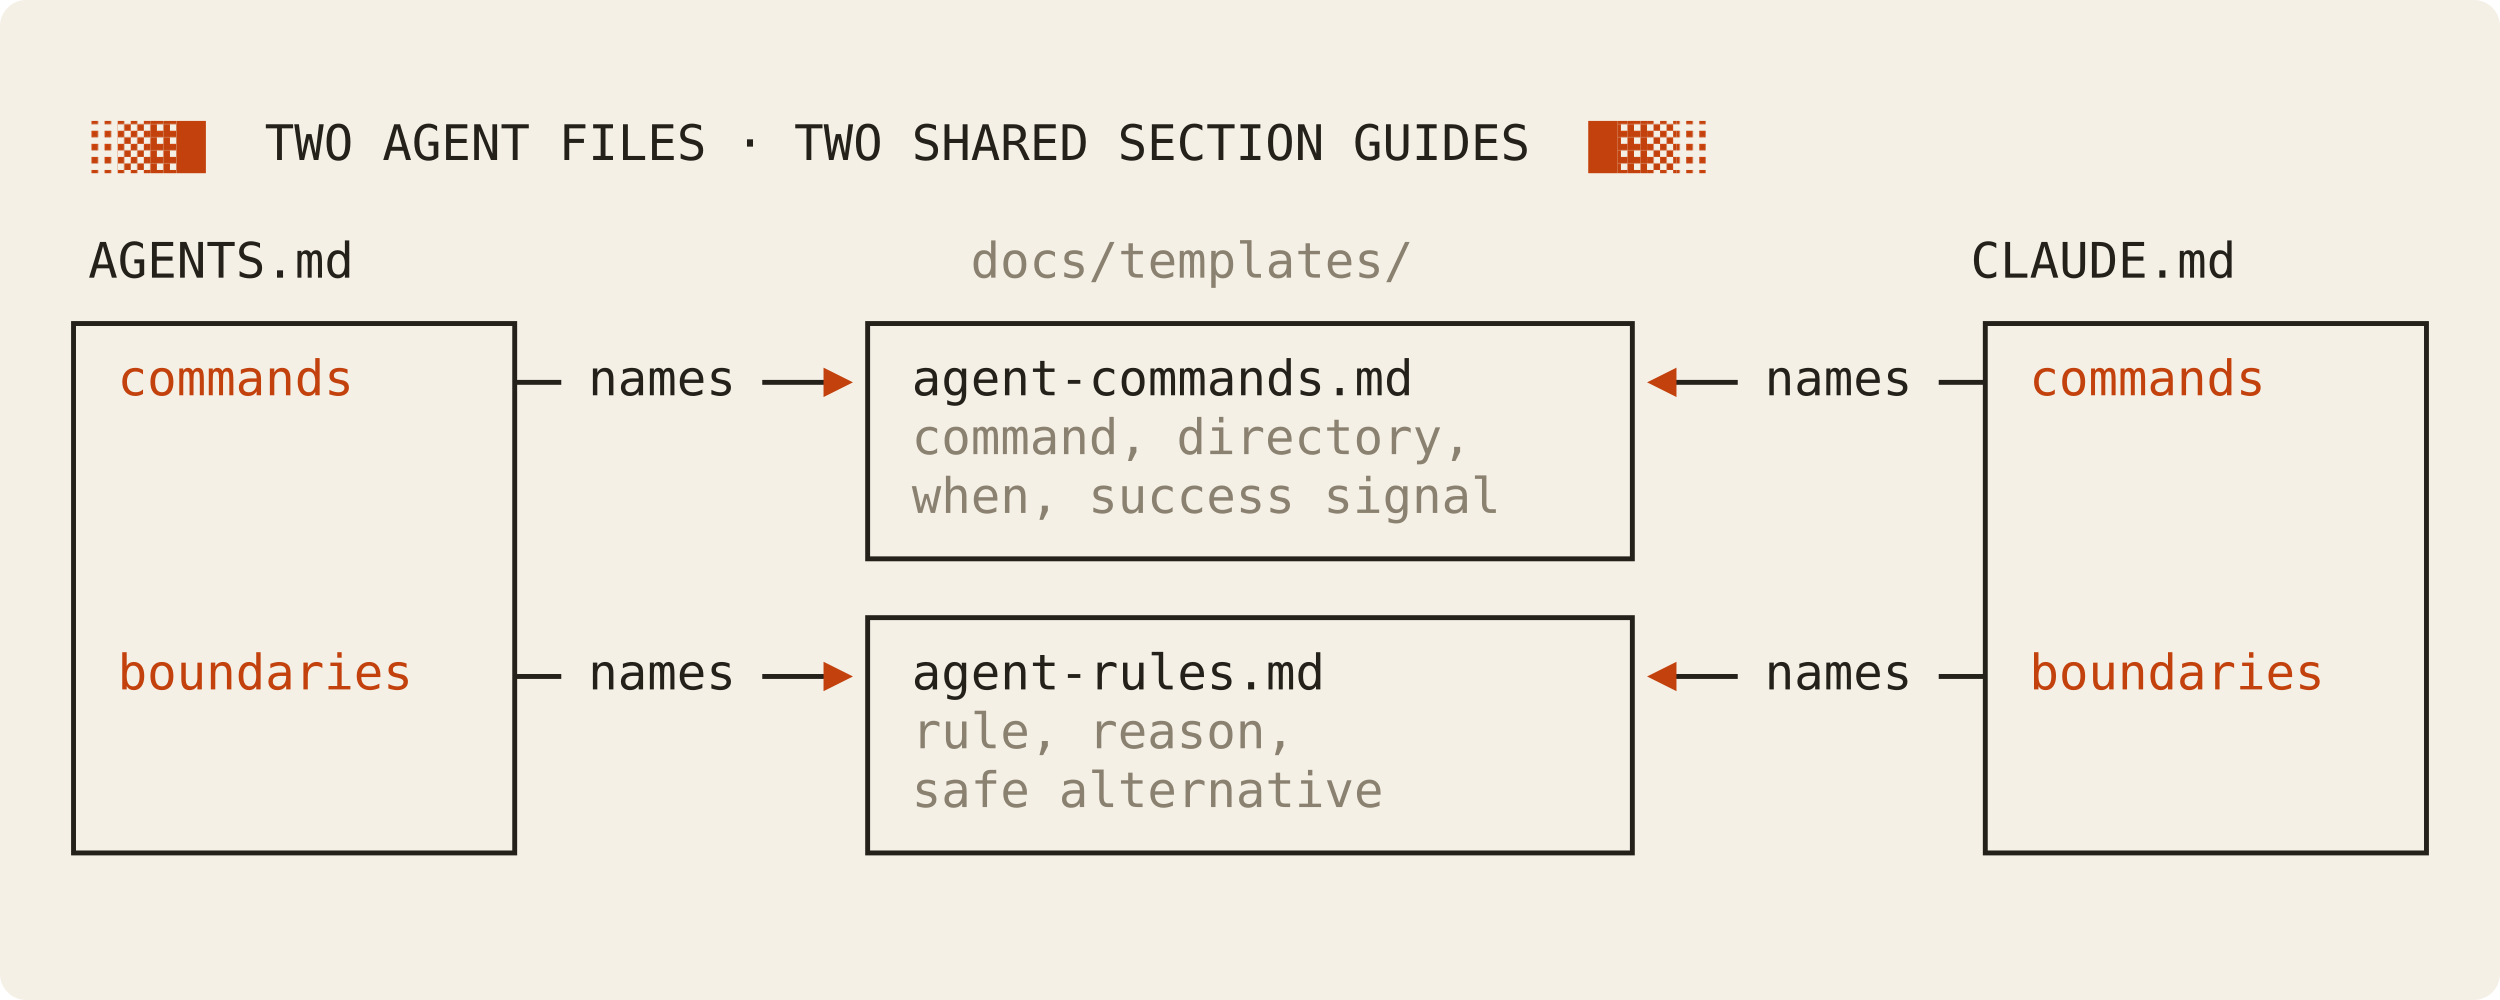
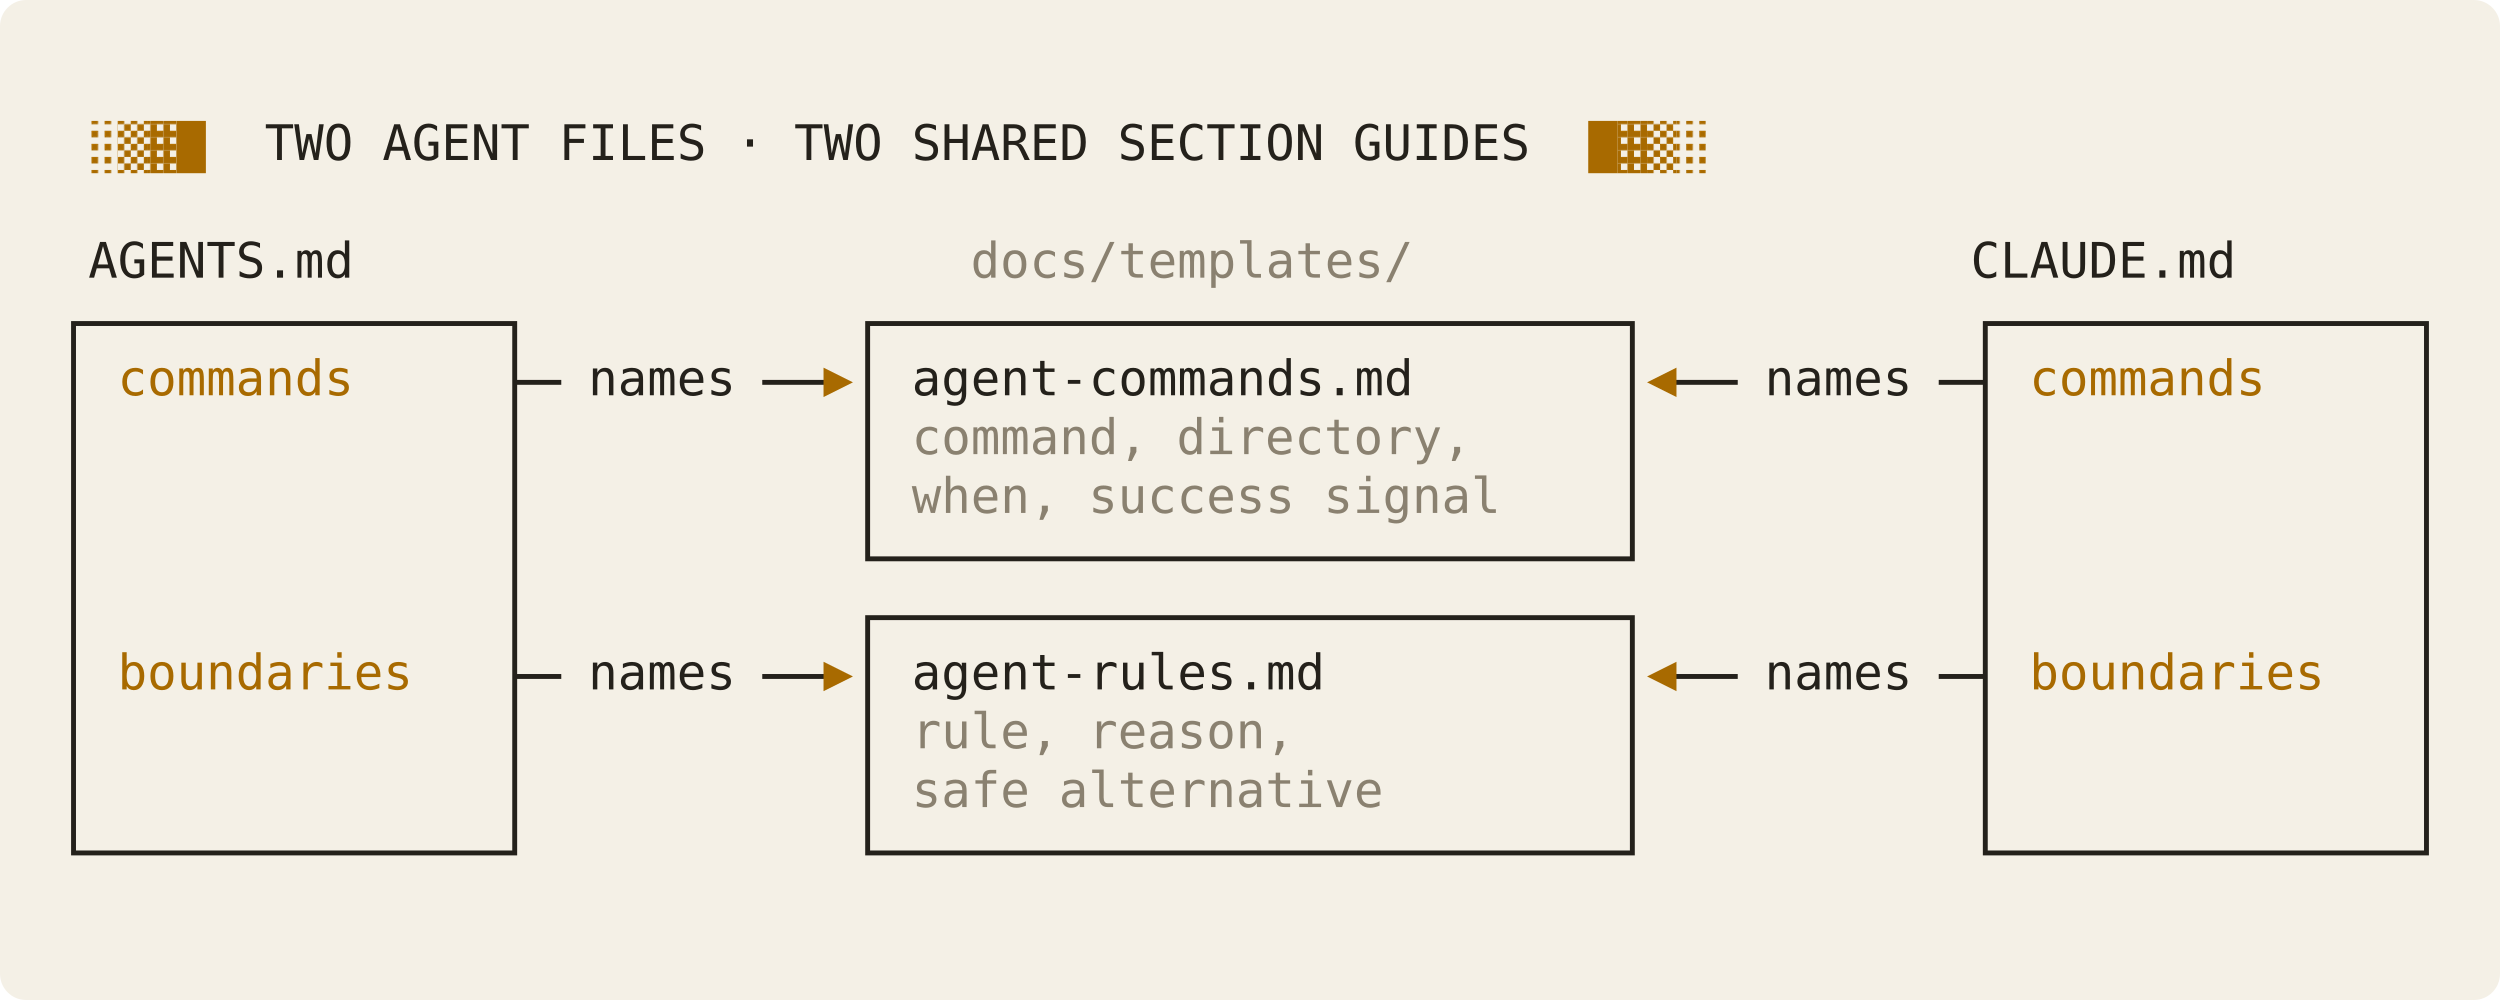
<svg xmlns="http://www.w3.org/2000/svg" width="765" height="306" viewBox="0 0 765 306" role="img" aria-labelledby="title desc">
-   <style>.bg{fill:#f4f0e6}.ink{fill:#24211b}.muted{fill:#8a8170}.accent{fill:#c2410c}.line{stroke:#24211b}.line-muted{stroke:#8a8170}.line-accent{stroke:#c2410c}@media (prefers-color-scheme: dark){.bg{fill:#111111}.ink{fill:#e8e3d4}.muted{fill:#7f7867}.accent{fill:#f59e0b}.line{stroke:#e8e3d4}.line-muted{stroke:#7f7867}.line-accent{stroke:#f59e0b}}.line,.line-muted,.line-accent{stroke-width:1.5;fill:none;stroke-linecap:square}text{font-family:ui-monospace,"SFMono-Regular","JetBrains Mono",Menlo,Consolas,"DejaVu Sans Mono",monospace;font-size:15px;white-space:pre}</style>
+   <style>.bg{fill:#f4f0e6}.ink{fill:#24211b}.muted{fill:#8a8170}.accent{fill:#a86a00}.line{stroke:#24211b}.line-muted{stroke:#8a8170}.line-accent{stroke:#a86a00}@media (prefers-color-scheme: dark){.bg{fill:#0a0a0a}.ink{fill:#e9e4da}.muted{fill:#707070}.accent{fill:#ffc000}.line{stroke:#e9e4da}.line-muted{stroke:#707070}.line-accent{stroke:#ffc000}}.line,.line-muted,.line-accent{stroke-width:1.5;fill:none;stroke-linecap:square}text{font-family:ui-monospace,"SFMono-Regular","JetBrains Mono",Menlo,Consolas,"DejaVu Sans Mono",monospace;font-size:15px;white-space:pre}</style>
  <defs>
    <pattern id="d1-accent" width="4" height="4" patternUnits="userSpaceOnUse">
      <rect x="0" y="0" width="2" height="2" class="accent" />
    </pattern>
    <pattern id="d2-accent" width="4" height="4" patternUnits="userSpaceOnUse">
      <rect x="0" y="0" width="2" height="2" class="accent" />
      <rect x="2" y="2" width="2" height="2" class="accent" />
    </pattern>
    <pattern id="d3-accent" width="4" height="4" patternUnits="userSpaceOnUse">
      <rect x="0" y="0" width="2" height="2" class="accent" />
      <rect x="2" y="0" width="2" height="2" class="accent" />
      <rect x="2" y="2" width="2" height="2" class="accent" />
    </pattern>
    <pattern id="d1-muted" width="4" height="4" patternUnits="userSpaceOnUse">
      <rect x="0" y="0" width="2" height="2" class="muted" />
    </pattern>
    <pattern id="d2-muted" width="4" height="4" patternUnits="userSpaceOnUse">
      <rect x="0" y="0" width="2" height="2" class="muted" />
      <rect x="2" y="2" width="2" height="2" class="muted" />
    </pattern>
    <pattern id="d3-muted" width="4" height="4" patternUnits="userSpaceOnUse">
      <rect x="0" y="0" width="2" height="2" class="muted" />
      <rect x="2" y="0" width="2" height="2" class="muted" />
      <rect x="2" y="2" width="2" height="2" class="muted" />
    </pattern>
    <pattern id="d1-ink" width="4" height="4" patternUnits="userSpaceOnUse">
      <rect x="0" y="0" width="2" height="2" class="ink" />
    </pattern>
    <pattern id="d2-ink" width="4" height="4" patternUnits="userSpaceOnUse">
      <rect x="0" y="0" width="2" height="2" class="ink" />
      <rect x="2" y="2" width="2" height="2" class="ink" />
    </pattern>
    <pattern id="d3-ink" width="4" height="4" patternUnits="userSpaceOnUse">
      <rect x="0" y="0" width="2" height="2" class="ink" />
      <rect x="2" y="0" width="2" height="2" class="ink" />
      <rect x="2" y="2" width="2" height="2" class="ink" />
    </pattern>
  </defs>
  <rect class="bg" width="765" height="306" rx="8" />
  <rect x="27" y="37" width="9" height="16" fill="url(#d1-accent)" />
  <rect x="36" y="37" width="9" height="16" fill="url(#d2-accent)" />
  <rect x="45" y="37" width="9" height="16" fill="url(#d3-accent)" />
  <rect x="54" y="37" width="9" height="16" class="accent" />
  <rect x="486" y="37" width="9" height="16" class="accent" />
  <rect x="495" y="37" width="9" height="16" fill="url(#d3-accent)" />
  <rect x="504" y="37" width="9" height="16" fill="url(#d2-accent)" />
  <rect x="513" y="37" width="9" height="16" fill="url(#d1-accent)" />
  <path class="line" d="M22.5 99L27 99M22.5 99L22.5 108M31.5 99L36 99M31.5 99L27 99M40.5 99L45 99M40.5 99L36 99M49.5 99L54 99M49.5 99L45 99M58.5 99L63 99M58.5 99L54 99M67.5 99L72 99M67.5 99L63 99M76.5 99L81 99M76.5 99L72 99M85.5 99L90 99M85.5 99L81 99M94.5 99L99 99M94.5 99L90 99M103.5 99L108 99M103.5 99L99 99M112.5 99L117 99M112.5 99L108 99M121.5 99L126 99M121.5 99L117 99M130.5 99L135 99M130.5 99L126 99M139.5 99L144 99M139.5 99L135 99M148.5 99L153 99M148.5 99L144 99M157.5 99L153 99M157.5 99L157.5 108M265.5 99L270 99M265.5 99L265.5 108M274.5 99L279 99M274.5 99L270 99M283.5 99L288 99M283.5 99L279 99M292.5 99L297 99M292.5 99L288 99M301.5 99L306 99M301.5 99L297 99M310.5 99L315 99M310.5 99L306 99M319.5 99L324 99M319.5 99L315 99M328.5 99L333 99M328.5 99L324 99M337.5 99L342 99M337.5 99L333 99M346.5 99L351 99M346.5 99L342 99M355.5 99L360 99M355.5 99L351 99M364.5 99L369 99M364.5 99L360 99M373.5 99L378 99M373.5 99L369 99M382.5 99L387 99M382.5 99L378 99M391.5 99L396 99M391.5 99L387 99M400.5 99L405 99M400.5 99L396 99M409.5 99L414 99M409.5 99L405 99M418.5 99L423 99M418.5 99L414 99M427.5 99L432 99M427.5 99L423 99M436.5 99L441 99M436.5 99L432 99M445.5 99L450 99M445.5 99L441 99M454.5 99L459 99M454.5 99L450 99M463.5 99L468 99M463.5 99L459 99M472.5 99L477 99M472.5 99L468 99M481.5 99L486 99M481.5 99L477 99M490.5 99L495 99M490.5 99L486 99M499.5 99L495 99M499.5 99L499.5 108M607.5 99L612 99M607.5 99L607.5 108M616.5 99L621 99M616.5 99L612 99M625.5 99L630 99M625.5 99L621 99M634.5 99L639 99M634.5 99L630 99M643.5 99L648 99M643.5 99L639 99M652.5 99L657 99M652.5 99L648 99M661.5 99L666 99M661.5 99L657 99M670.5 99L675 99M670.5 99L666 99M679.5 99L684 99M679.5 99L675 99M688.5 99L693 99M688.5 99L684 99M697.5 99L702 99M697.5 99L693 99M706.5 99L711 99M706.5 99L702 99M715.5 99L720 99M715.5 99L711 99M724.5 99L729 99M724.5 99L720 99M733.5 99L738 99M733.5 99L729 99M742.5 99L738 99M742.5 99L742.5 108M22.5 117L22.5 108M22.5 117L22.5 126M157.5 117L157.5 108M157.5 117L162 117M157.5 117L157.5 126M166.5 117L171 117M166.5 117L162 117M238.5 117L243 117M238.5 117L234 117M247.5 117L252 117M247.5 117L243 117M265.5 117L265.5 108M265.5 117L265.5 126M499.5 117L499.5 108M499.5 117L499.5 126M517.5 117L522 117M517.5 117L513 117M526.5 117L531 117M526.5 117L522 117M598.5 117L603 117M598.5 117L594 117M607.5 117L607.5 108M607.5 117L603 117M607.5 117L607.5 126M742.5 117L742.5 108M742.5 117L742.5 126M22.5 135L22.5 126M22.5 135L22.5 144M157.5 135L157.5 126M157.5 135L157.5 144M265.5 135L265.5 126M265.5 135L265.5 144M499.5 135L499.5 126M499.5 135L499.5 144M607.5 135L607.5 126M607.5 135L607.5 144M742.5 135L742.5 126M742.5 135L742.5 144M22.5 153L22.5 144M22.5 153L22.5 162M157.5 153L157.5 144M157.5 153L157.5 162M265.5 153L265.5 144M265.5 153L265.5 162M499.5 153L499.5 144M499.5 153L499.5 162M607.5 153L607.5 144M607.5 153L607.5 162M742.5 153L742.5 144M742.5 153L742.5 162M22.5 171L22.5 162M22.5 171L22.5 180M157.5 171L157.5 162M157.5 171L157.5 180M265.5 171L265.5 162M265.5 171L270 171M274.5 171L279 171M274.5 171L270 171M283.5 171L288 171M283.5 171L279 171M292.5 171L297 171M292.5 171L288 171M301.5 171L306 171M301.5 171L297 171M310.5 171L315 171M310.5 171L306 171M319.5 171L324 171M319.5 171L315 171M328.5 171L333 171M328.5 171L324 171M337.5 171L342 171M337.5 171L333 171M346.5 171L351 171M346.5 171L342 171M355.5 171L360 171M355.5 171L351 171M364.5 171L369 171M364.5 171L360 171M373.5 171L378 171M373.5 171L369 171M382.5 171L387 171M382.5 171L378 171M391.5 171L396 171M391.5 171L387 171M400.5 171L405 171M400.5 171L396 171M409.5 171L414 171M409.5 171L405 171M418.5 171L423 171M418.5 171L414 171M427.5 171L432 171M427.5 171L423 171M436.5 171L441 171M436.5 171L432 171M445.5 171L450 171M445.5 171L441 171M454.5 171L459 171M454.5 171L450 171M463.5 171L468 171M463.5 171L459 171M472.5 171L477 171M472.5 171L468 171M481.5 171L486 171M481.5 171L477 171M490.5 171L495 171M490.5 171L486 171M499.5 171L499.5 162M499.5 171L495 171M607.5 171L607.5 162M607.5 171L607.5 180M742.5 171L742.5 162M742.5 171L742.5 180M22.5 189L22.5 180M22.5 189L22.5 198M157.5 189L157.5 180M157.5 189L157.5 198M265.5 189L270 189M265.5 189L265.5 198M274.5 189L279 189M274.5 189L270 189M283.5 189L288 189M283.5 189L279 189M292.5 189L297 189M292.5 189L288 189M301.5 189L306 189M301.5 189L297 189M310.5 189L315 189M310.5 189L306 189M319.5 189L324 189M319.5 189L315 189M328.5 189L333 189M328.5 189L324 189M337.5 189L342 189M337.5 189L333 189M346.5 189L351 189M346.5 189L342 189M355.5 189L360 189M355.5 189L351 189M364.5 189L369 189M364.5 189L360 189M373.5 189L378 189M373.5 189L369 189M382.5 189L387 189M382.5 189L378 189M391.5 189L396 189M391.5 189L387 189M400.5 189L405 189M400.5 189L396 189M409.5 189L414 189M409.5 189L405 189M418.5 189L423 189M418.5 189L414 189M427.5 189L432 189M427.5 189L423 189M436.5 189L441 189M436.5 189L432 189M445.5 189L450 189M445.5 189L441 189M454.5 189L459 189M454.5 189L450 189M463.5 189L468 189M463.5 189L459 189M472.5 189L477 189M472.5 189L468 189M481.5 189L486 189M481.5 189L477 189M490.5 189L495 189M490.5 189L486 189M499.5 189L495 189M499.5 189L499.5 198M607.5 189L607.5 180M607.5 189L607.5 198M742.5 189L742.5 180M742.5 189L742.5 198M22.5 207L22.5 198M22.5 207L22.5 216M157.5 207L157.5 198M157.5 207L162 207M157.5 207L157.5 216M166.5 207L171 207M166.5 207L162 207M238.5 207L243 207M238.5 207L234 207M247.5 207L252 207M247.5 207L243 207M265.5 207L265.5 198M265.5 207L265.5 216M499.5 207L499.5 198M499.5 207L499.5 216M517.5 207L522 207M517.5 207L513 207M526.5 207L531 207M526.5 207L522 207M598.5 207L603 207M598.5 207L594 207M607.5 207L607.5 198M607.5 207L603 207M607.5 207L607.5 216M742.5 207L742.5 198M742.5 207L742.5 216M22.5 225L22.5 216M22.5 225L22.5 234M157.5 225L157.5 216M157.5 225L157.5 234M265.5 225L265.5 216M265.5 225L265.5 234M499.5 225L499.5 216M499.5 225L499.5 234M607.5 225L607.5 216M607.5 225L607.5 234M742.5 225L742.5 216M742.5 225L742.5 234M22.5 243L22.5 234M22.5 243L22.5 252M157.5 243L157.5 234M157.5 243L157.5 252M265.5 243L265.5 234M265.5 243L265.5 252M499.5 243L499.5 234M499.5 243L499.5 252M607.5 243L607.5 234M607.5 243L607.5 252M742.5 243L742.5 234M742.5 243L742.5 252M22.5 261L22.5 252M22.5 261L27 261M31.5 261L36 261M31.5 261L27 261M40.5 261L45 261M40.5 261L36 261M49.5 261L54 261M49.5 261L45 261M58.5 261L63 261M58.5 261L54 261M67.5 261L72 261M67.5 261L63 261M76.5 261L81 261M76.5 261L72 261M85.5 261L90 261M85.5 261L81 261M94.5 261L99 261M94.5 261L90 261M103.5 261L108 261M103.5 261L99 261M112.5 261L117 261M112.5 261L108 261M121.5 261L126 261M121.5 261L117 261M130.5 261L135 261M130.5 261L126 261M139.5 261L144 261M139.5 261L135 261M148.5 261L153 261M148.5 261L144 261M157.5 261L157.5 252M157.5 261L153 261M265.5 261L265.5 252M265.5 261L270 261M274.5 261L279 261M274.5 261L270 261M283.5 261L288 261M283.5 261L279 261M292.5 261L297 261M292.5 261L288 261M301.5 261L306 261M301.5 261L297 261M310.5 261L315 261M310.5 261L306 261M319.5 261L324 261M319.5 261L315 261M328.5 261L333 261M328.5 261L324 261M337.5 261L342 261M337.5 261L333 261M346.5 261L351 261M346.5 261L342 261M355.5 261L360 261M355.5 261L351 261M364.5 261L369 261M364.5 261L360 261M373.5 261L378 261M373.5 261L369 261M382.5 261L387 261M382.5 261L378 261M391.5 261L396 261M391.5 261L387 261M400.5 261L405 261M400.5 261L396 261M409.5 261L414 261M409.5 261L405 261M418.5 261L423 261M418.5 261L414 261M427.5 261L432 261M427.5 261L423 261M436.5 261L441 261M436.5 261L432 261M445.5 261L450 261M445.5 261L441 261M454.5 261L459 261M454.5 261L450 261M463.5 261L468 261M463.5 261L459 261M472.5 261L477 261M472.5 261L468 261M481.5 261L486 261M481.5 261L477 261M490.5 261L495 261M490.5 261L486 261M499.5 261L499.5 252M499.5 261L495 261M607.5 261L607.5 252M607.5 261L612 261M616.5 261L621 261M616.5 261L612 261M625.5 261L630 261M625.5 261L621 261M634.5 261L639 261M634.5 261L630 261M643.5 261L648 261M643.5 261L639 261M652.5 261L657 261M652.5 261L648 261M661.5 261L666 261M661.5 261L657 261M670.5 261L675 261M670.5 261L666 261M679.5 261L684 261M679.5 261L675 261M688.5 261L693 261M688.5 261L684 261M697.5 261L702 261M697.5 261L693 261M706.5 261L711 261M706.5 261L702 261M715.5 261L720 261M715.5 261L711 261M724.5 261L729 261M724.5 261L720 261M733.5 261L738 261M733.5 261L729 261M742.5 261L742.5 252M742.5 261L738 261" />
  <polygon points="261,117 252,112.5 252,121.5" class="accent" />
  <polygon points="504,117 513,112.5 513,121.5" class="accent" />
  <polygon points="261,207 252,202.5 252,211.5" class="accent" />
  <polygon points="504,207 513,202.5 513,211.5" class="accent" />
  <text class="ink" x="81 90 99" y="48.96">TWO</text>
  <text class="ink" x="117 126 135 144 153" y="48.96">AGENT</text>
  <text class="ink" x="171 180 189 198 207" y="48.96">FILES</text>
  <text class="ink" x="225" y="48.96">·</text>
  <text class="ink" x="243 252 261" y="48.96">TWO</text>
  <text class="ink" x="279 288 297 306 315 324" y="48.96">SHARED</text>
  <text class="ink" x="342 351 360 369 378 387 396" y="48.96">SECTION</text>
  <text class="ink" x="414 423 432 441 450 459" y="48.96">GUIDES</text>
  <text class="ink" x="27 36 45 54 63 72 81 90 99" y="84.96">AGENTS.md</text>
  <text class="muted" x="297 306 315 324 333 342 351 360 369 378 387 396 405 414 423" y="84.96">docs/templates/</text>
  <text class="ink" x="603 612 621 630 639 648 657 666 675" y="84.96">CLAUDE.md</text>
  <text class="accent" x="36 45 54 63 72 81 90 99" y="120.96">commands</text>
  <text class="ink" x="180 189 198 207 216" y="120.96">names</text>
  <text class="ink" x="279 288 297 306 315 324 333 342 351 360 369 378 387 396 405 414 423" y="120.96">agent-commands.md</text>
  <text class="ink" x="540 549 558 567 576" y="120.96">names</text>
  <text class="accent" x="621 630 639 648 657 666 675 684" y="120.96">commands</text>
  <text class="muted" x="279 288 297 306 315 324 333 342" y="138.96">command,</text>
  <text class="muted" x="360 369 378 387 396 405 414 423 432 441" y="138.96">directory,</text>
  <text class="muted" x="279 288 297 306 315" y="156.96">when,</text>
  <text class="muted" x="333 342 351 360 369 378 387" y="156.96">success</text>
  <text class="muted" x="405 414 423 432 441 450" y="156.96">signal</text>
  <text class="accent" x="36 45 54 63 72 81 90 99 108 117" y="210.96">boundaries</text>
  <text class="ink" x="180 189 198 207 216" y="210.96">names</text>
  <text class="ink" x="279 288 297 306 315 324 333 342 351 360 369 378 387 396" y="210.96">agent-rules.md</text>
  <text class="ink" x="540 549 558 567 576" y="210.96">names</text>
  <text class="accent" x="621 630 639 648 657 666 675 684 693 702" y="210.96">boundaries</text>
  <text class="muted" x="279 288 297 306 315" y="228.96">rule,</text>
  <text class="muted" x="333 342 351 360 369 378 387" y="228.96">reason,</text>
  <text class="muted" x="279 288 297 306" y="246.96">safe</text>
  <text class="muted" x="324 333 342 351 360 369 378 387 396 405 414" y="246.96">alternative</text>
</svg>
